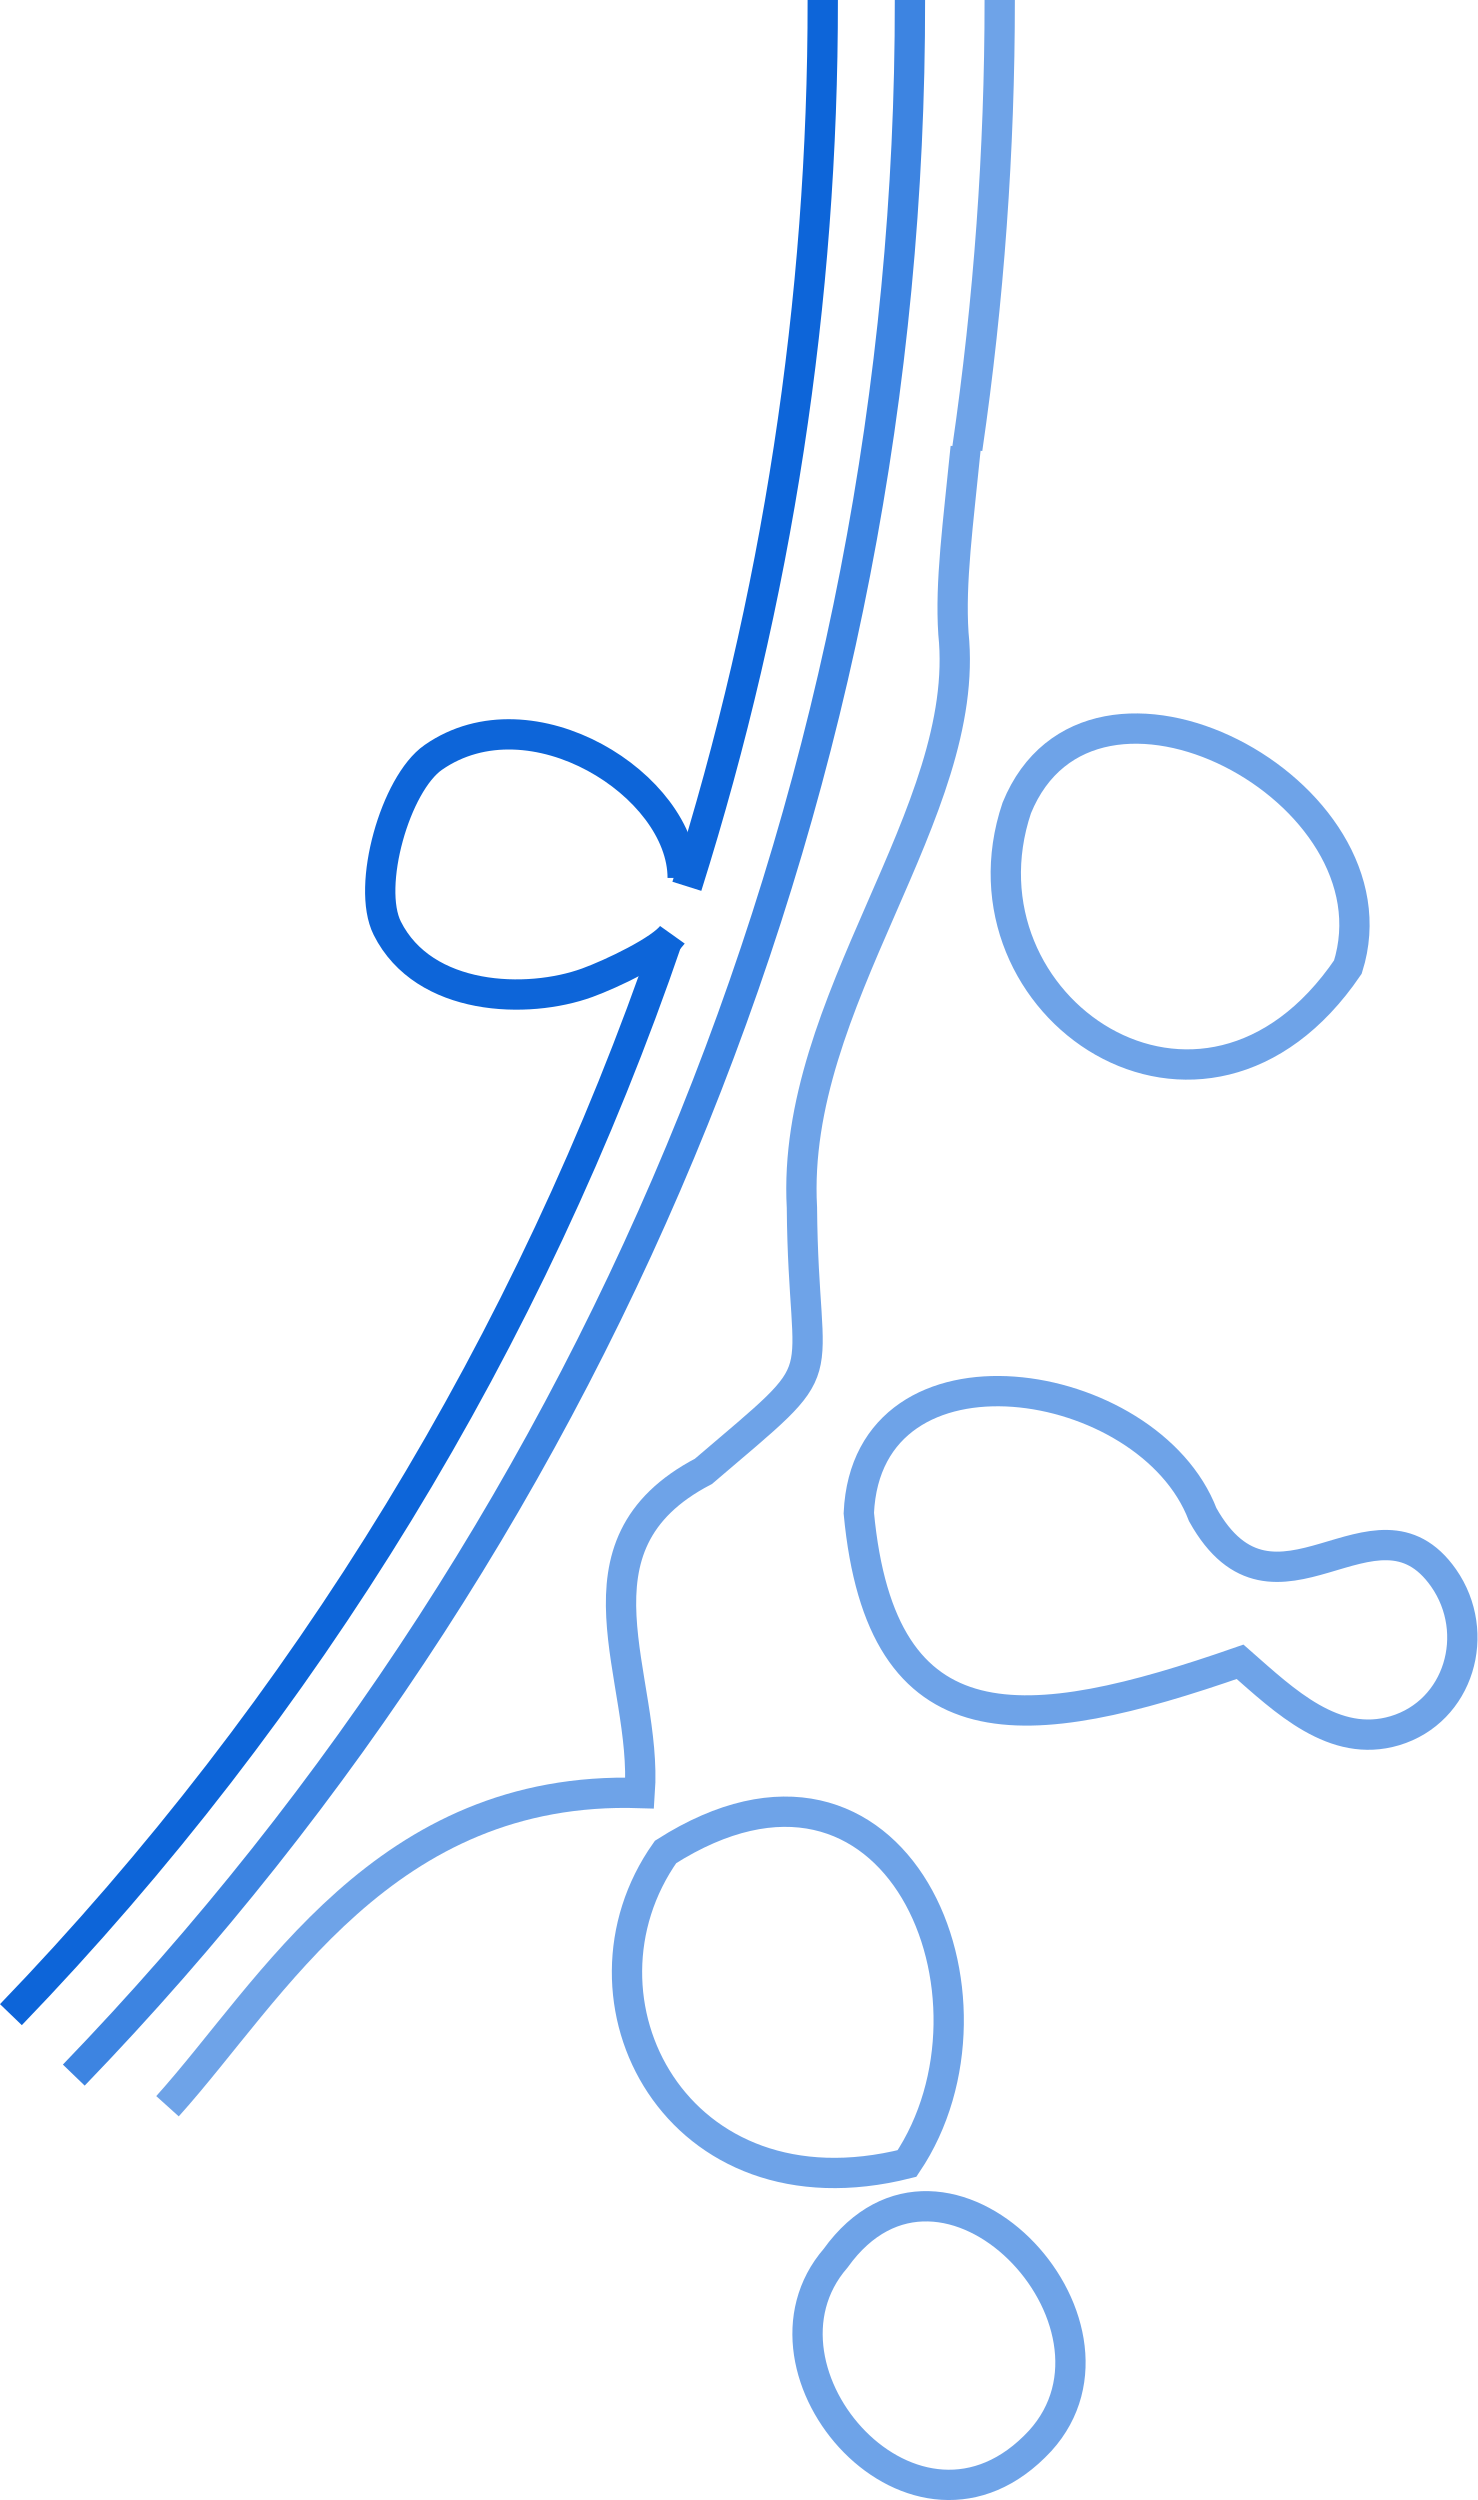
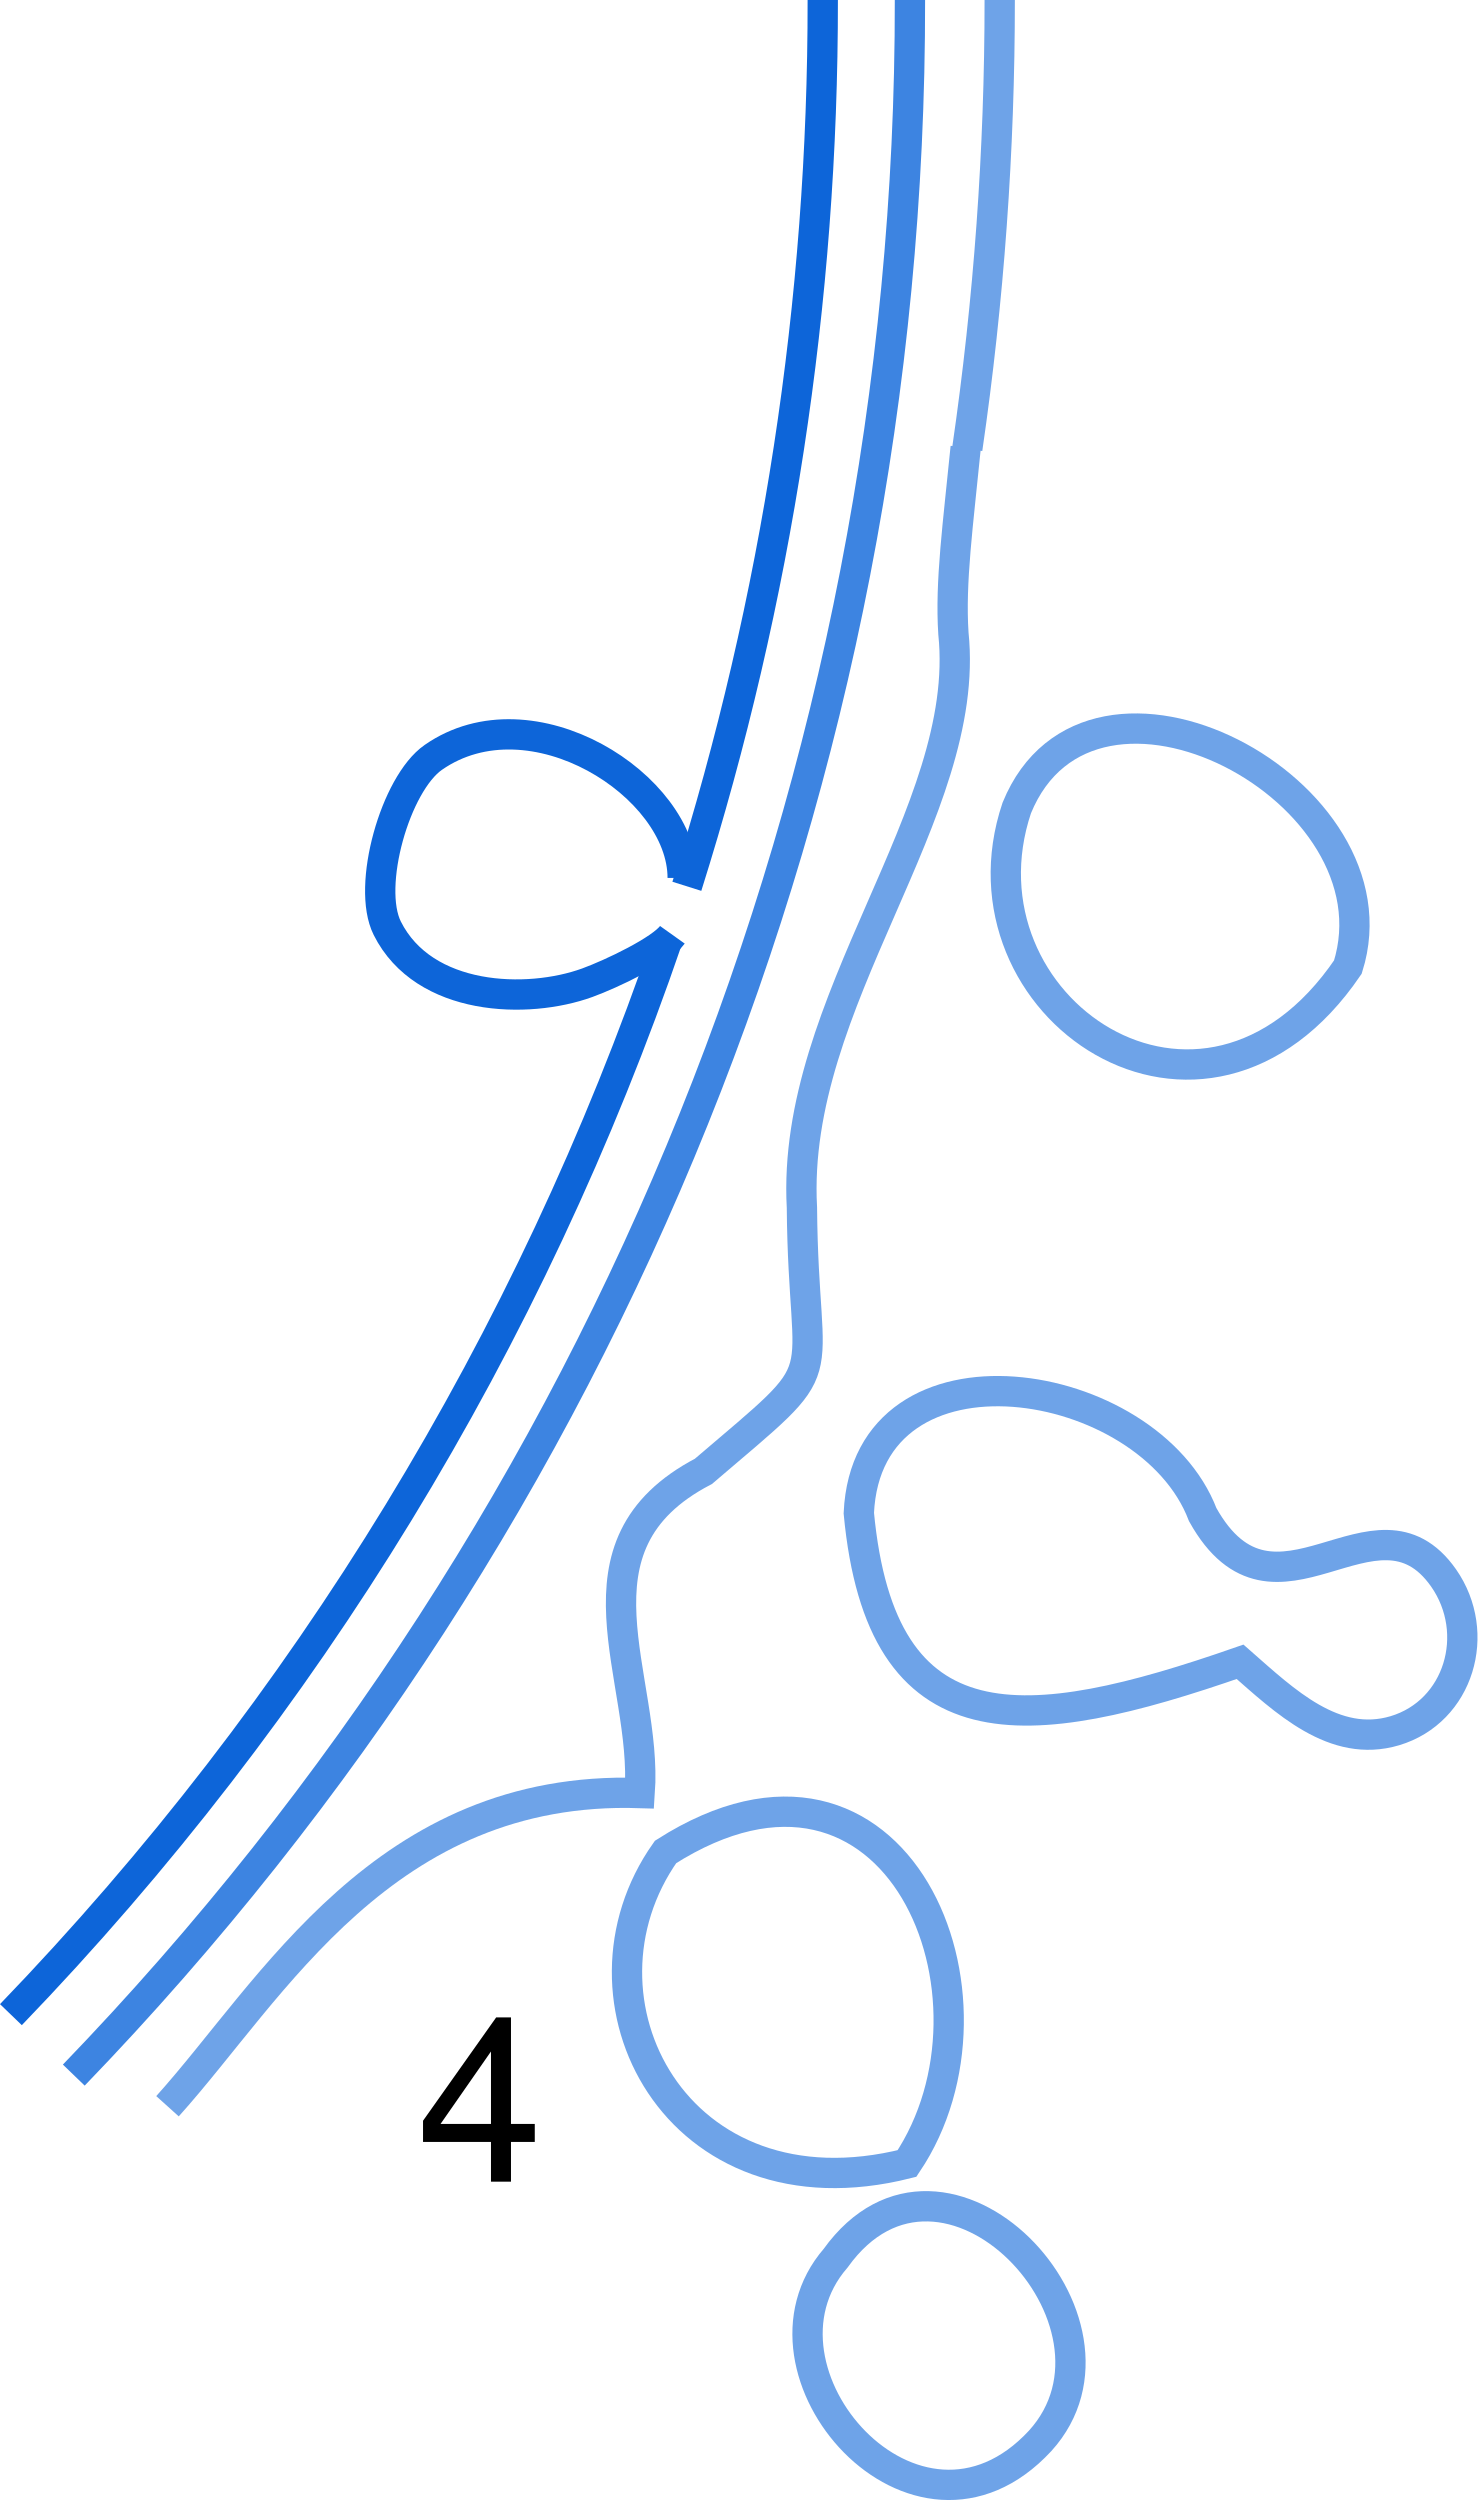
<svg xmlns="http://www.w3.org/2000/svg" class="summary-menu__item-graphic" viewBox="0 0 195.04 330.02">
-   <g>
-     <path d="M1391.09,554.4a393.77,393.77,0,0,1-110.38,273.93" transform="translate(-1270.97 -554.4)" fill="none" stroke="#3d84e1" stroke-miterlimit="10" stroke-width="4" />
-     <path d="M1357.49,672.45" transform="translate(-1270.97 -554.4)" fill="none" stroke="#0d65d9" stroke-miterlimit="10" stroke-width="4" />
-     <path d="M1361.09,670.29c0-12.22-20-24.91-32.92-15.91-5,3.48-8.85,17-6.08,22.55,4.84,9.67,18.51,10.07,26.4,7.2,3.22-1.17,9.8-4.31,11.24-6.33" transform="translate(-1270.97 -554.4)" fill="none" stroke="#0d65d9" stroke-miterlimit="10" stroke-width="4" />
-     <path d="M1390.7,840c-30.52,7.69-45.57-21.75-31.87-41.13C1389.49,779.37,1405.33,818.25,1390.7,840Z" transform="translate(-1270.97 -554.4)" fill="none" stroke="#6ea3e8" stroke-miterlimit="10" stroke-width="4" />
-     <path d="M1408.28,876.61c-16.37,17.69-39.88-9.24-27-24.11C1395.6,832.53,1422.43,861,1408.28,876.61Z" transform="translate(-1270.97 -554.4)" fill="none" stroke="#6ea3e8" stroke-miterlimit="10" stroke-width="4" />
-     <path d="M1455.1,782.87c-8,2.38-14.51-3.9-20.43-9.1-28.32,9.87-47.36,11.83-50.33-19.63,1.12-24.33,38.28-18.46,45.4.21,9.49,17,22.79-4.51,31.8,8.36C1466.62,770,1463.58,780.33,1455.1,782.87Z" transform="translate(-1270.97 -554.4)" fill="none" stroke="#6ea3e8" stroke-miterlimit="10" stroke-width="4" />
-     <path d="M1448.9,682.06c-19.09,28.08-52.51,5.2-43.71-21C1415,637,1456.24,658.77,1448.9,682.06Z" transform="translate(-1270.97 -554.4)" fill="none" stroke="#6ea3e8" stroke-miterlimit="10" stroke-width="4" />
-     <path d="M1398.45,613.45c-1,10.12-2.07,17.8-1.62,24.58,2.46,23.67-21.49,48.53-20,75.78.2,25,5.09,19.36-13,34.82-18.77,9.8-7.32,27.17-8.41,42.46-33.77-1.08-48.51,26-62.34,41.35" transform="translate(-1270.97 -554.4)" fill="none" stroke="#6ea3e8" stroke-miterlimit="10" stroke-width="4" />
-     <path d="M1359.16,678.22a383.5,383.5,0,0,1-86.75,142.13" transform="translate(-1270.97 -554.4)" fill="none" stroke="#0d65d9" stroke-miterlimit="10" stroke-width="4" />
-     <path d="M1361.64,670.67" transform="translate(-1270.97 -554.4)" fill="none" stroke="#0d65d9" stroke-miterlimit="10" stroke-width="4" />
-     <path d="M1379.58,554.4a387.79,387.79,0,0,1-17.94,117" transform="translate(-1270.97 -554.4)" fill="none" stroke="#0d65d9" stroke-miterlimit="10" stroke-width="4" />
-     <path d="M1402.94,554.4a410.54,410.54,0,0,1-4.28,59.25" transform="translate(-1270.97 -554.4)" fill="none" stroke="#6ea3e8" stroke-miterlimit="10" stroke-width="4" />
-   </g>
+   <path d="M1391.09,554.4a393.77,393.77,0,0,1-110.38,273.93" transform="translate(-1270.97 -554.4)" fill="none" stroke="#3d84e1" stroke-miterlimit="10" stroke-width="4" />
+   <path d="M1357.49,672.45" transform="translate(-1270.97 -554.4)" fill="none" stroke="#0d65d9" stroke-miterlimit="10" stroke-width="4" />
+   <path d="M1361.09,670.29c0-12.22-20-24.91-32.92-15.91-5,3.48-8.85,17-6.08,22.55,4.84,9.67,18.51,10.07,26.4,7.2,3.22-1.17,9.8-4.31,11.24-6.33" transform="translate(-1270.97 -554.4)" fill="none" stroke="#0d65d9" stroke-miterlimit="10" stroke-width="4" />
+   <path d="M1390.7,840c-30.52,7.69-45.57-21.75-31.87-41.13C1389.49,779.37,1405.33,818.25,1390.7,840Z" transform="translate(-1270.97 -554.4)" fill="none" stroke="#6ea3e8" stroke-miterlimit="10" stroke-width="4" />
+   <path d="M1408.28,876.61c-16.37,17.69-39.88-9.24-27-24.11C1395.6,832.53,1422.43,861,1408.28,876.61Z" transform="translate(-1270.97 -554.4)" fill="none" stroke="#6ea3e8" stroke-miterlimit="10" stroke-width="4" />
+   <path d="M1455.1,782.87c-8,2.38-14.51-3.9-20.43-9.1-28.32,9.87-47.36,11.83-50.33-19.63,1.12-24.33,38.28-18.46,45.4.21,9.49,17,22.79-4.51,31.8,8.36C1466.62,770,1463.58,780.33,1455.1,782.87Z" transform="translate(-1270.97 -554.4)" fill="none" stroke="#6ea3e8" stroke-miterlimit="10" stroke-width="4" />
+   <path d="M1448.9,682.06c-19.09,28.08-52.51,5.2-43.71-21C1415,637,1456.24,658.77,1448.9,682.06Z" transform="translate(-1270.97 -554.4)" fill="none" stroke="#6ea3e8" stroke-miterlimit="10" stroke-width="4" />
+   <path d="M1398.45,613.45c-1,10.12-2.07,17.8-1.62,24.58,2.46,23.67-21.49,48.53-20,75.78.2,25,5.09,19.36-13,34.82-18.77,9.8-7.32,27.17-8.41,42.46-33.77-1.08-48.51,26-62.34,41.35" transform="translate(-1270.97 -554.4)" fill="none" stroke="#6ea3e8" stroke-miterlimit="10" stroke-width="4" />
+   <path d="M1359.16,678.22a383.5,383.5,0,0,1-86.75,142.13" transform="translate(-1270.97 -554.4)" fill="none" stroke="#0d65d9" stroke-miterlimit="10" stroke-width="4" />
+   <path d="M1361.64,670.67" transform="translate(-1270.97 -554.4)" fill="none" stroke="#0d65d9" stroke-miterlimit="10" stroke-width="4" />
+   <path d="M1379.58,554.4a387.79,387.79,0,0,1-17.94,117" transform="translate(-1270.97 -554.4)" fill="none" stroke="#0d65d9" stroke-miterlimit="10" stroke-width="4" />
+   <text transform="translate(55 288)" font-size="30" font-family="Helvetica">4</text>
+   <path d="M1402.94,554.4a410.54,410.54,0,0,1-4.28,59.25" transform="translate(-1270.97 -554.4)" fill="none" stroke="#6ea3e8" stroke-miterlimit="10" stroke-width="4" />
</svg>
